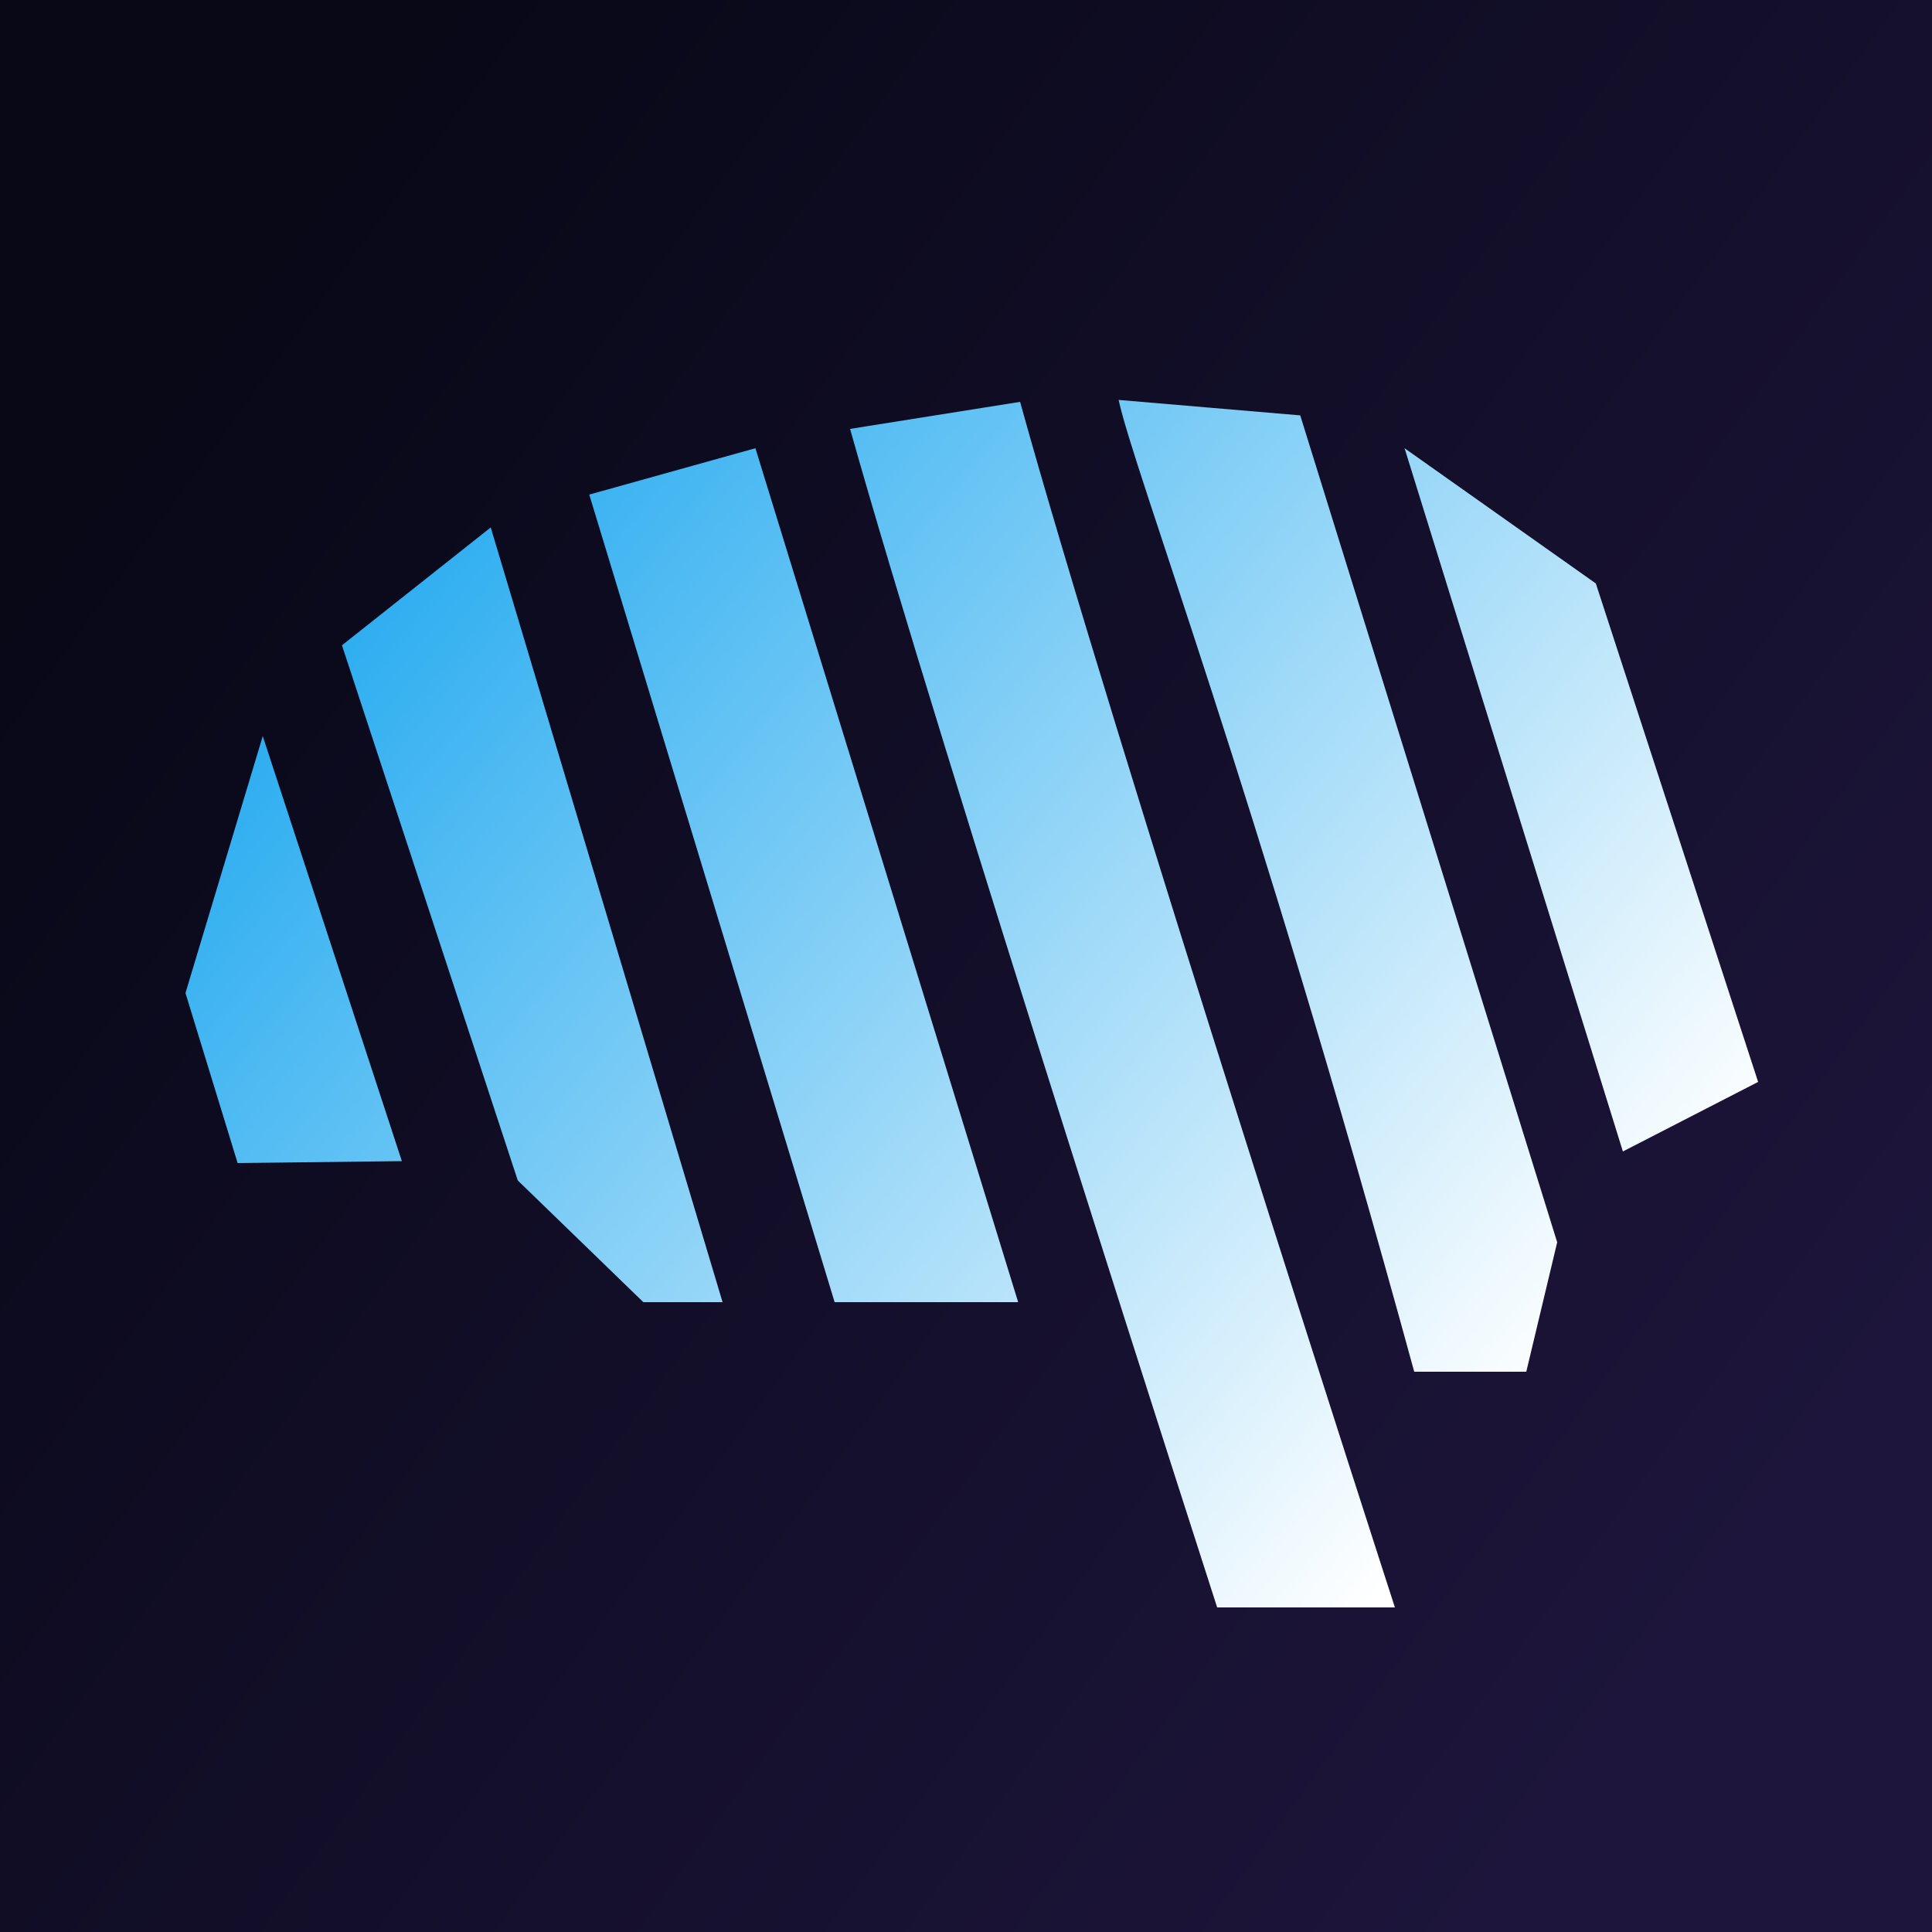
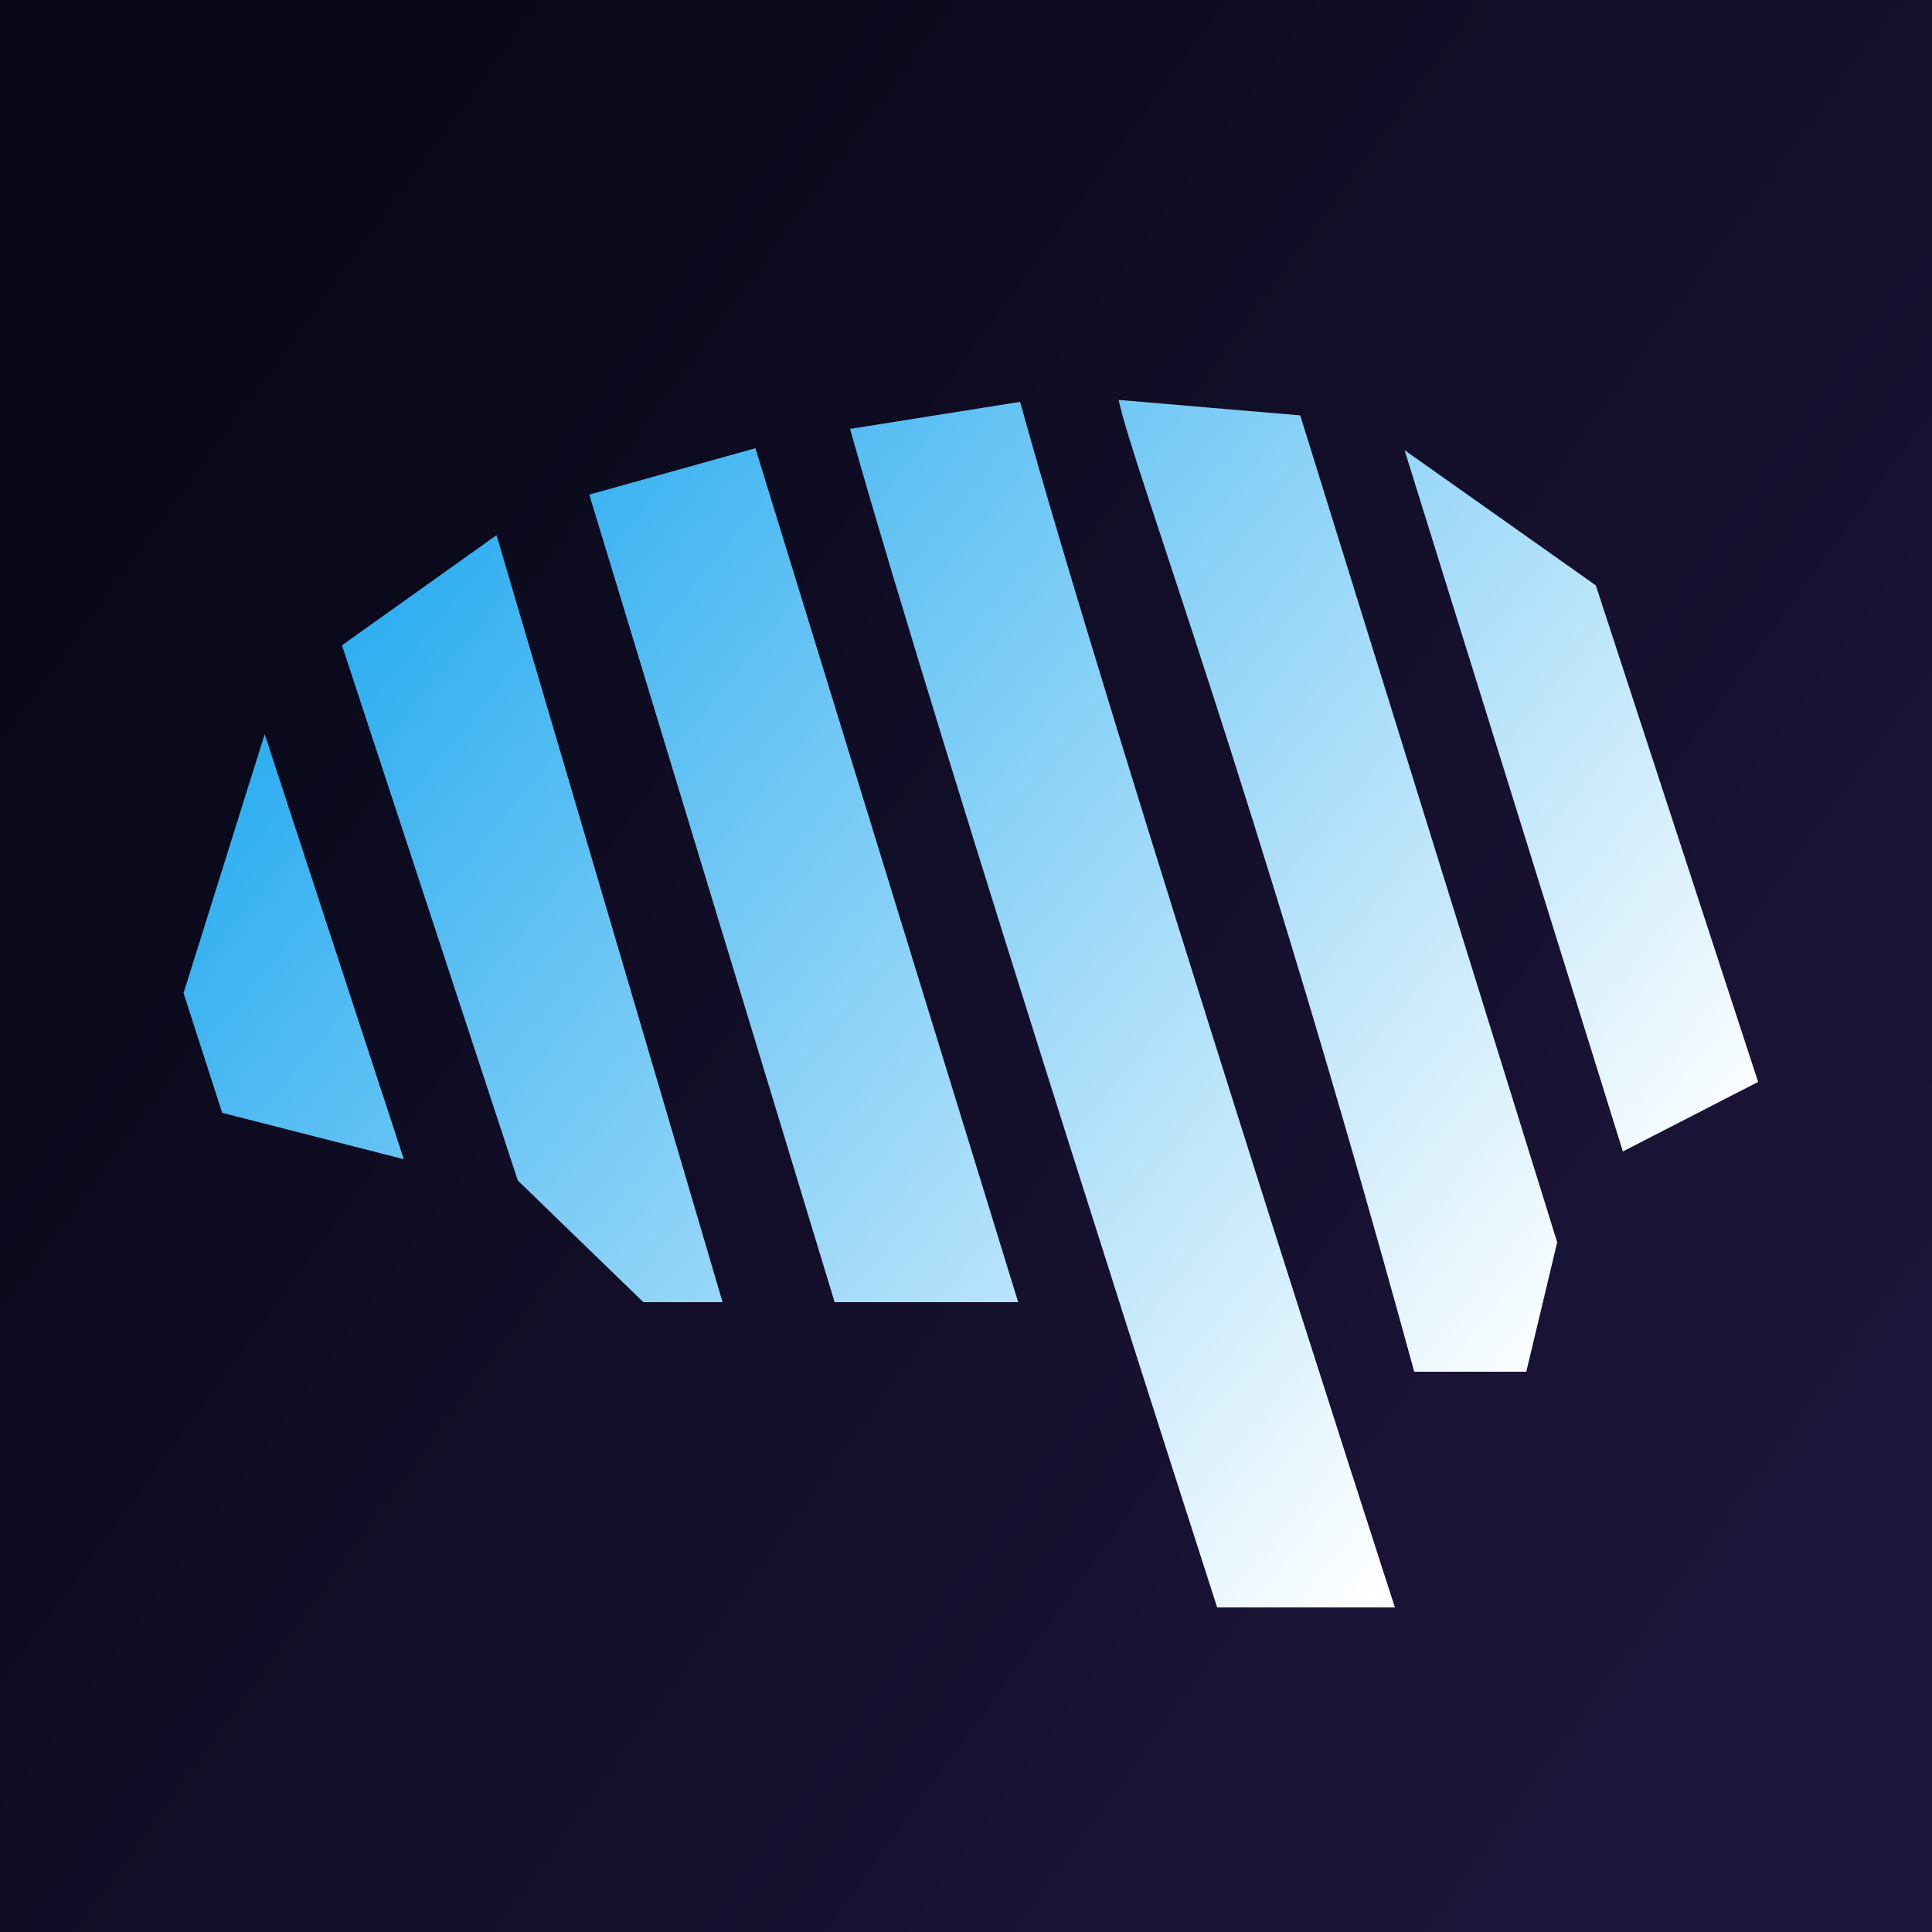
<svg xmlns="http://www.w3.org/2000/svg" width="100" height="100">
  <defs>
    <linearGradient id="b">
      <stop offset="0" style="stop-color:#009ced;stop-opacity:1" />
      <stop offset="1" style="stop-color:#fff;stop-opacity:1" />
    </linearGradient>
    <linearGradient id="a">
      <stop offset="0" style="stop-color:#080817;stop-opacity:1" />
      <stop offset="1" style="stop-color:#1d153b;stop-opacity:1" />
    </linearGradient>
    <linearGradient href="#a" id="c" x1="7.34" x2="89.97" y1="21.62" y2="81.81" gradientUnits="userSpaceOnUse" />
    <linearGradient href="#b" id="d" x1="12.28" x2="81.14" y1="20.51" y2="77.03" gradientTransform="translate(-2.6 -3.05)" gradientUnits="userSpaceOnUse" />
  </defs>
  <path d="M0 0h100v100H0z" style="fill:url(#c);" />
-   <path d="M63 83.2s-14.4-44.6-19-61l8.8-1.4c4.7 17 19.4 62.4 19.4 62.4zM73.2 71c-8.4-30.7-14.5-46.6-15.3-50.3l9.4.8 13.3 42.8L79 71zm-30-3.6L30.5 25.6l8.6-2.4 13.6 44.2Zm-9.9 0-6.5-6.3-9.1-27.7 7.7-6.1 12 40.1zm-21-7.2-2.7-8.8 4-13.3 7.2 22zm60.4-37 9.9 7L91 56l-7 3.6z" style="fill:url(#d);" />
+   <path d="M63 83.2s-14.4-44.6-19-61l8.8-1.4c4.7 17 19.4 62.4 19.4 62.4zM73.2 71c-8.4-30.7-14.5-46.6-15.3-50.3l9.4.8 13.3 42.8L79 71zm-30-3.6L30.5 25.6l8.6-2.4 13.6 44.2Zm-9.9 0-6.5-6.3-9.1-27.7 8-5.7 11.7 39.7zm-21.8-9.8-2-6.2L13.7 38l7.2 22Zm61.2-34.3 9.9 7L91 56l-7 3.6z" style="fill:url(#d);" />
</svg>
